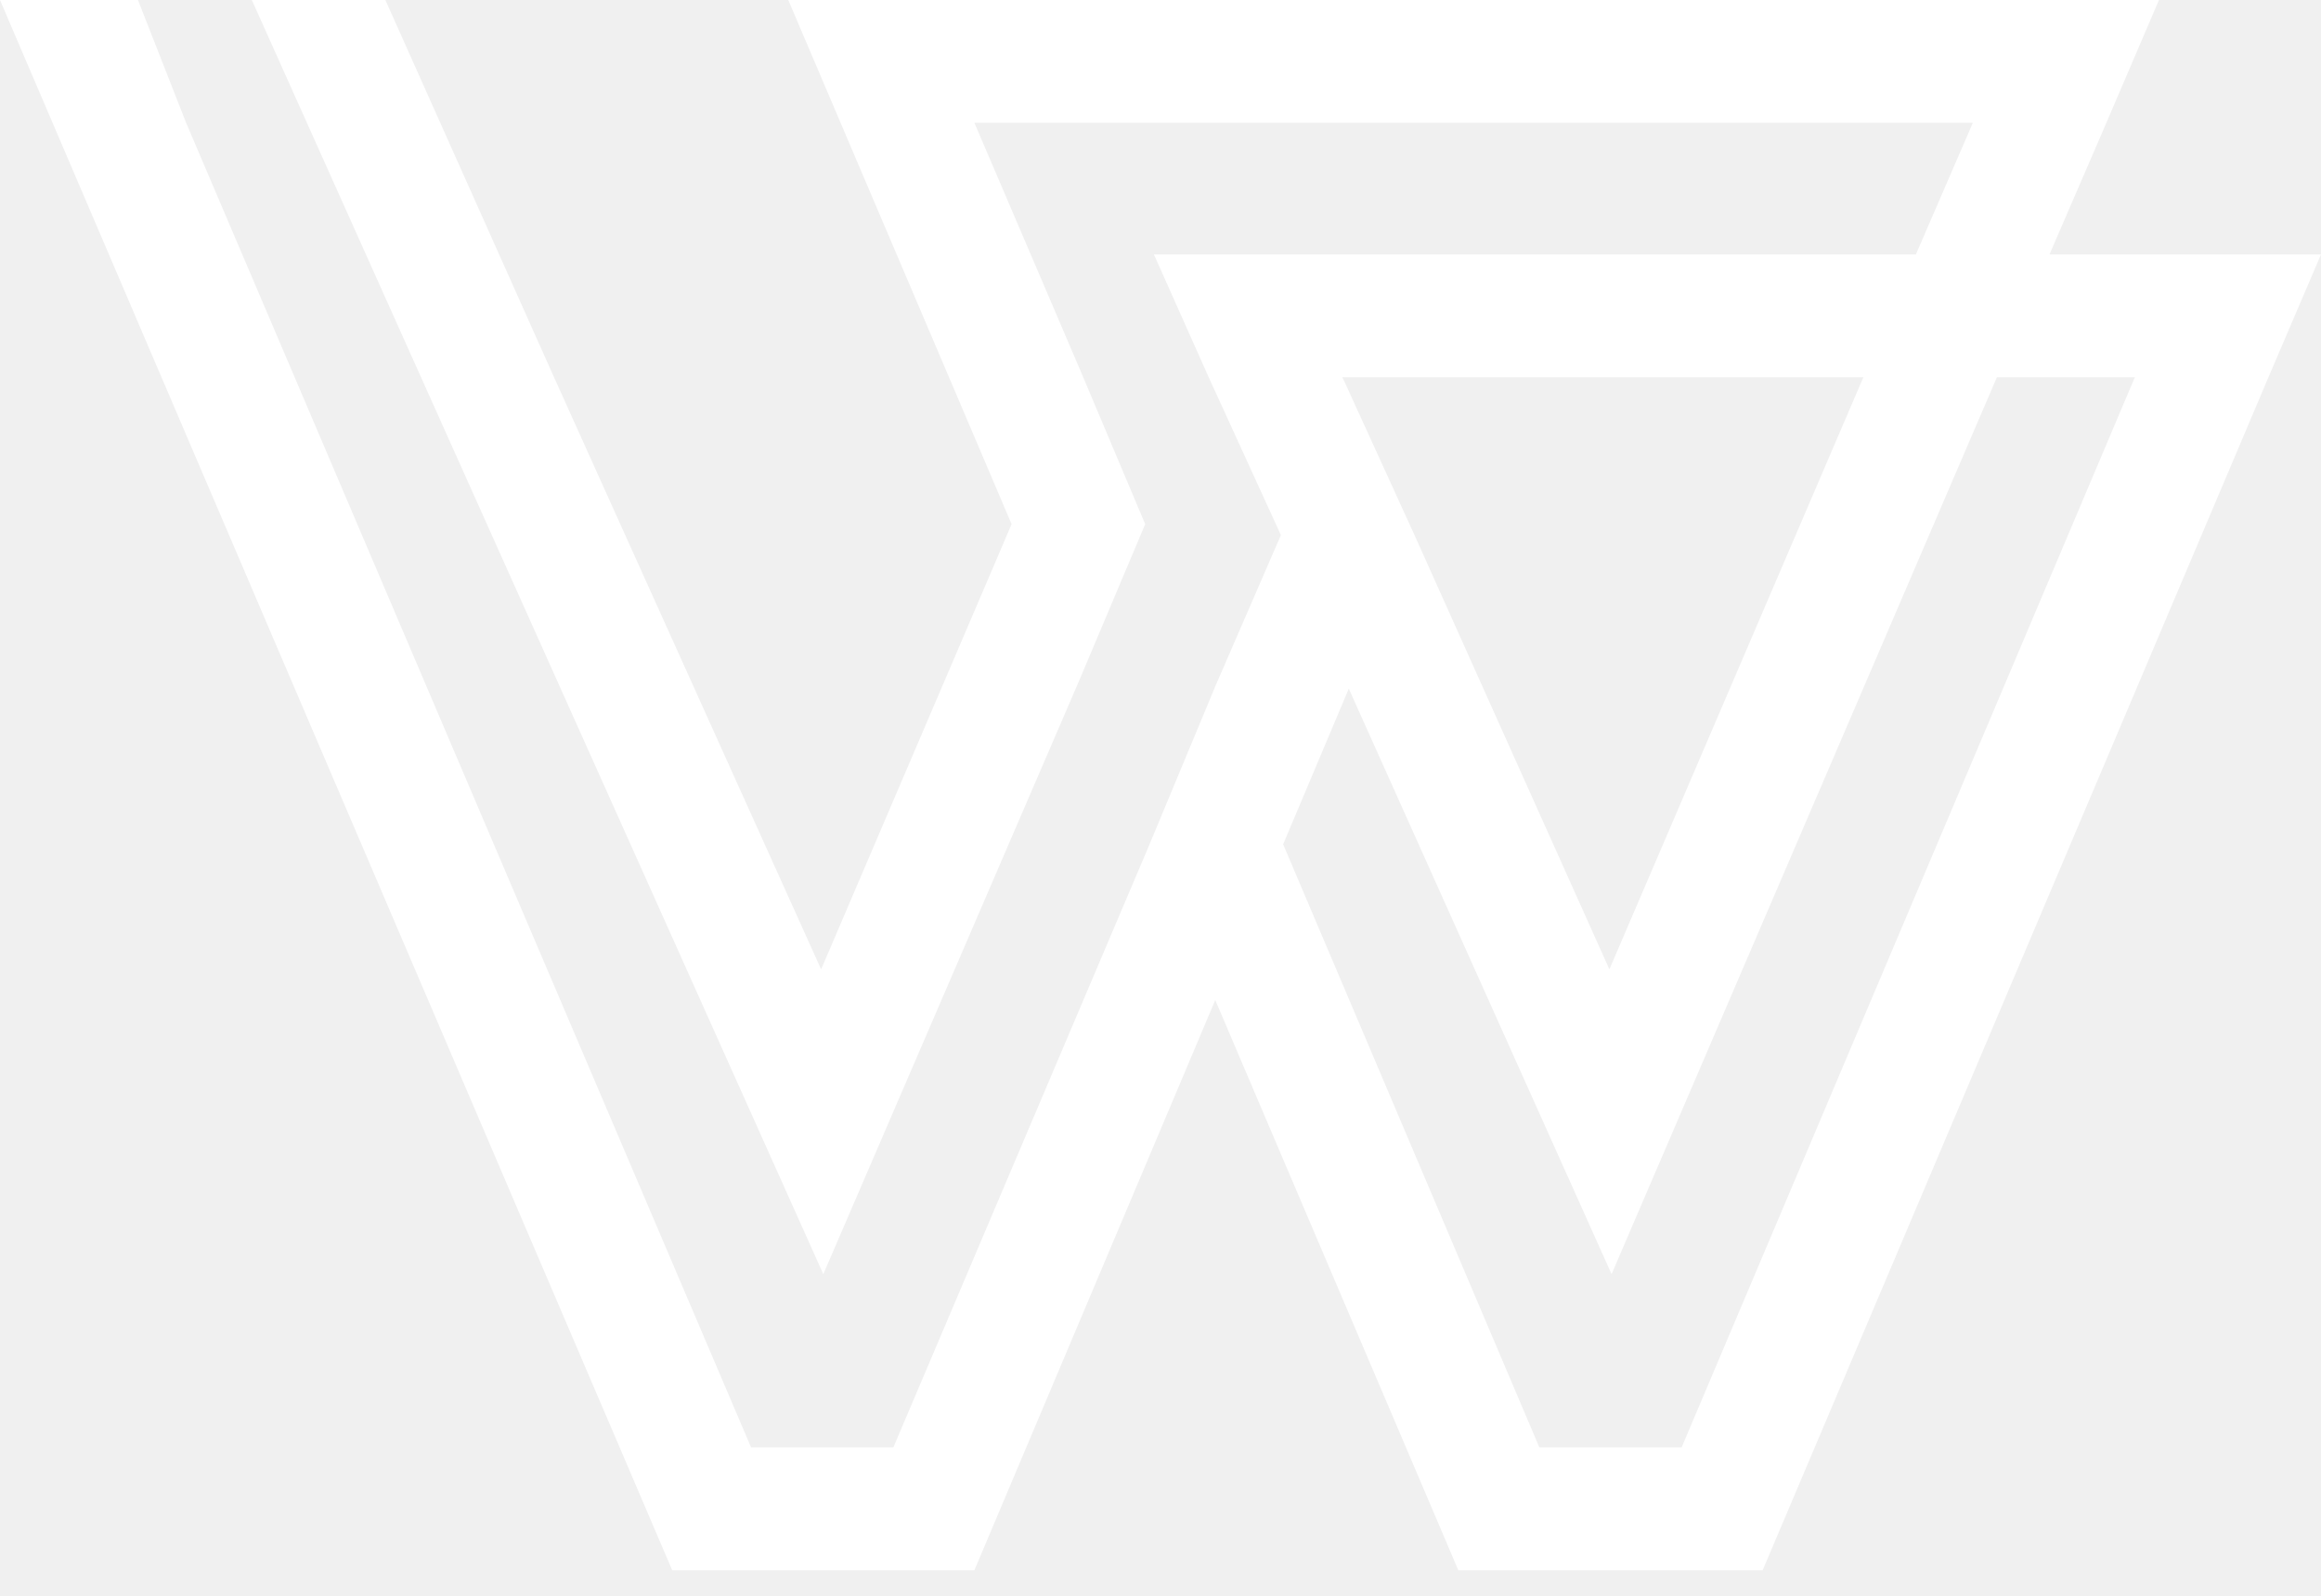
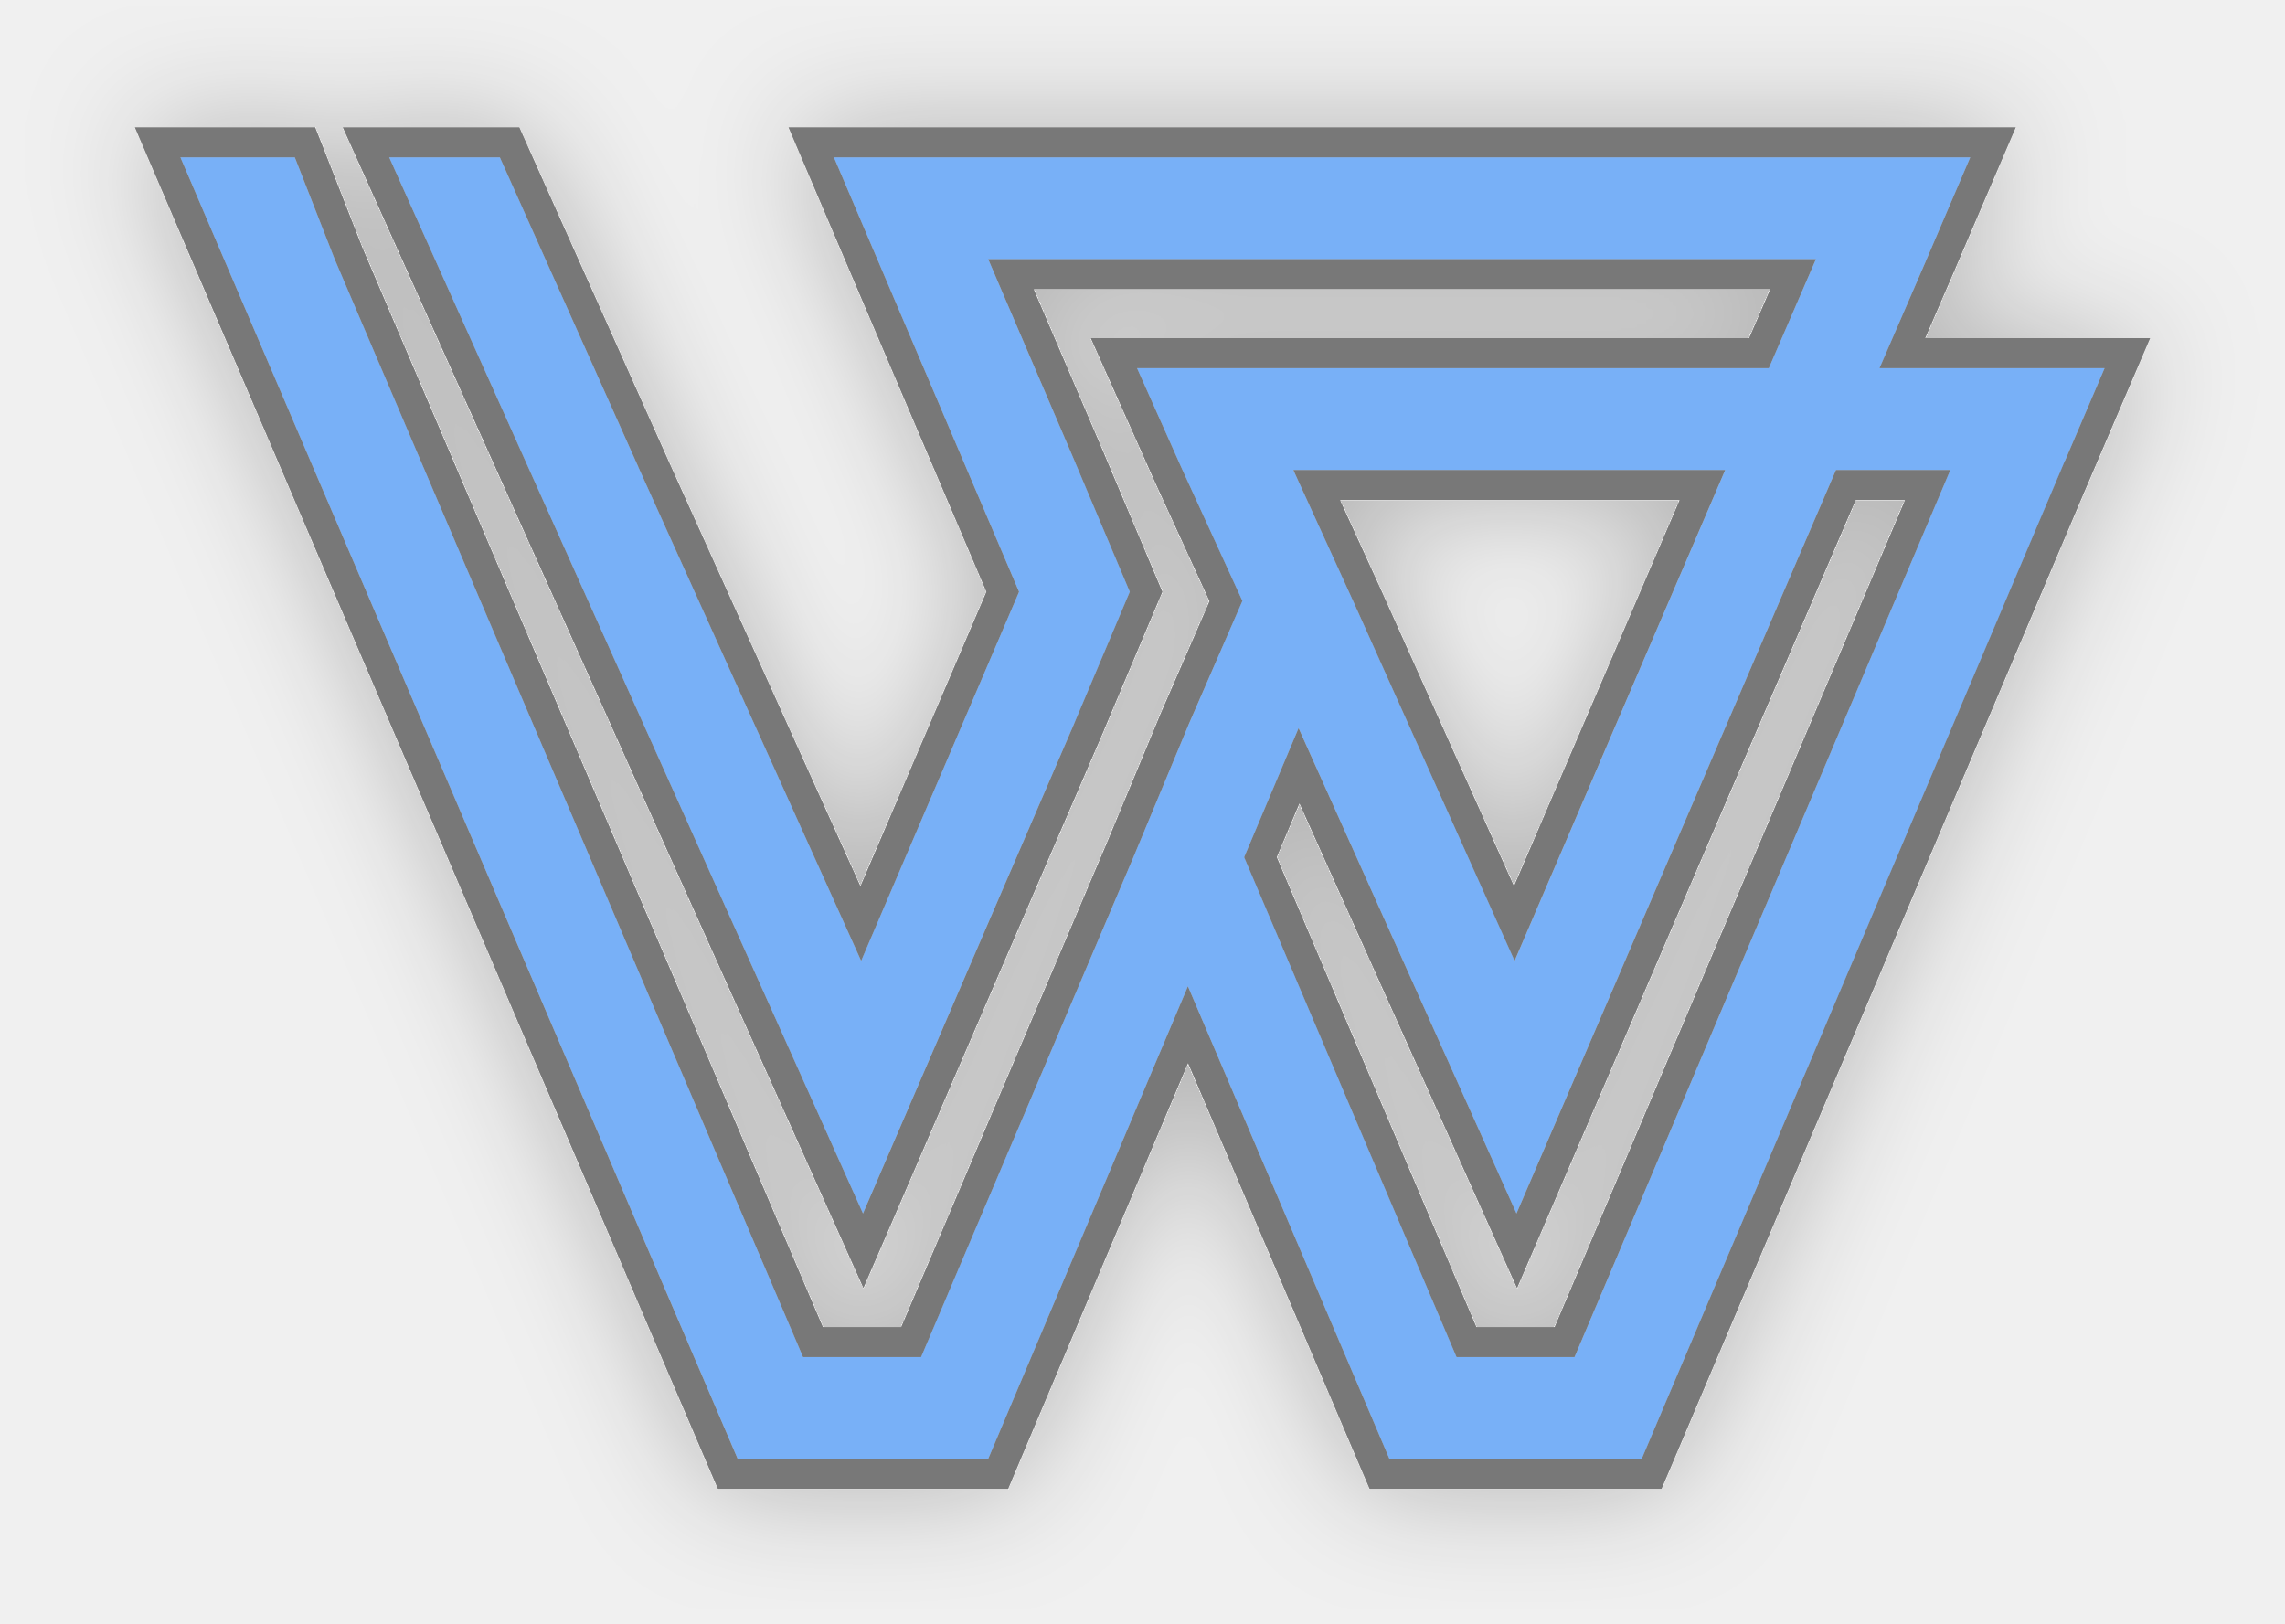
- <svg xmlns="http://www.w3.org/2000/svg" width="32" height="22" viewBox="0 0 32 22" fill="none">
-   <path d="M30.159 3.507H28.257L29.041 1.693L29.766 0H27.924H22.611H20.77H18.898H17.057H10.868L13.947 7.226L11.321 13.364L7.638 5.2L5.313 0H3.472L11.351 17.566L14.883 9.373L15.789 7.226L14.883 5.079L13.434 1.693H16.332H18.174H20.045H21.887H27.2L26.415 3.507H21.132H19.291H17.389H15.909L16.664 5.2L17.66 7.377L16.755 9.463L15.849 11.64L12.317 19.954H10.355L2.566 1.693L1.902 0H0L9.268 21.648H13.434L16.755 13.787L20.106 21.648H24.302L31.276 5.2L32 3.507H30.159ZM18.506 5.2H18.566H20.407H25.691L22.189 13.364L19.502 7.377L18.536 5.261L18.506 5.2ZM23.185 19.954H21.223L17.691 11.64L18.596 9.494L22.219 17.566L27.532 5.2H29.434L23.185 19.954Z" fill="white" />
+ <svg xmlns="http://www.w3.org/2000/svg" width="38" height="27" viewBox="0 0 38 27" fill="none">
+   <g filter="url(#filter0_d)">
+     <path d="M33.158 6.124H31.257L32.041 4.31L32.766 2.617H30.924H25.611H23.77H21.898H20.057H13.868L16.947 9.843L14.321 15.98L10.638 7.817L8.313 2.617H6.472L14.351 20.183L17.883 11.989L18.789 9.843L17.883 7.696L16.434 4.31H19.332H21.174H23.045H24.887H30.2L29.415 6.124H24.132H22.291H20.389H18.909L19.664 7.817L20.66 9.994L19.755 12.08L18.849 14.257L15.317 22.571H13.355L5.566 4.31L4.902 2.617H3L12.268 24.264H16.434L19.755 16.404L23.106 24.264H27.302L34.276 7.817L35 6.124H33.158ZM21.506 7.817H21.566H23.407H28.691L25.189 15.98L22.502 9.994L21.536 7.878L21.506 7.817ZM26.185 22.571H24.223L20.691 14.257L21.596 12.11L25.219 20.183L30.532 7.817H32.434L26.185 22.571Z" fill="#0170FE" fill-opacity="0.5" />
+     <path d="M13.638 2.715L16.675 9.843L14.315 15.359L10.866 7.715L10.866 7.714L8.541 2.515L8.475 2.367H8.313H6.472H6.086L6.244 2.719L14.123 20.285L14.355 20.804L14.581 20.282L18.113 12.088L18.113 12.088L18.113 12.086L19.019 9.94L19.06 9.843L19.019 9.746L18.113 7.599L18.113 7.598L16.813 4.56H19.332H21.174H23.045H24.887H29.819L29.251 5.874H24.132H22.291H20.389H18.909H18.524L18.681 6.226L19.436 7.919L19.437 7.921L20.387 9.997L19.525 11.98L19.525 11.98L19.524 11.984L18.619 14.159L18.618 14.161L15.152 22.321H13.52L5.797 4.215L5.135 2.525L5.072 2.367H4.902H3H2.621L2.77 2.715L12.038 24.363L12.103 24.514H12.268H16.434H16.6L16.664 24.362L19.756 17.044L22.876 24.362L22.941 24.514H23.106H27.302H27.467L27.532 24.362L34.505 7.915L34.506 7.915L35.23 6.222L35.379 5.874H35H33.158H31.637L32.271 4.409L32.271 4.408L32.996 2.715L33.145 2.367H32.766H30.924H25.611H23.77H21.898H20.057H13.868H13.49L13.638 2.715ZM22.73 9.892L22.729 9.89L21.897 8.067H23.407H28.311L25.183 15.358L22.73 9.892ZM21.603 12.737L24.991 20.285L25.224 20.805L25.449 20.282L30.697 8.067H32.057L26.019 22.321H24.388L20.962 14.257L21.603 12.737Z" stroke="black" stroke-opacity="0.5" stroke-width="0.5" />
+   </g>
+   <defs>
+     <filter id="filter0_d" x="0.242" y="0.117" width="37.516" height="26.648" filterUnits="userSpaceOnUse" color-interpolation-filters="sRGB">
+       <feFlood flood-opacity="0" result="BackgroundImageFix" />
+       <feColorMatrix in="SourceAlpha" type="matrix" values="0 0 0 0 0 0 0 0 0 0 0 0 0 0 0 0 0 0 127 0" result="hardAlpha" />
+       <feOffset />
+       <feGaussianBlur stdDeviation="1" />
+       <feComposite in2="hardAlpha" operator="out" />
+       <feColorMatrix type="matrix" values="0 0 0 0 0 0 0 0 0 0 0 0 0 0 0 0 0 0 0.25 0" />
+       <feBlend mode="normal" in2="BackgroundImageFix" result="effect1_dropShadow" />
+       <feBlend mode="normal" in="SourceGraphic" in2="effect1_dropShadow" result="shape" />
+     </filter>
+   </defs>
</svg>
